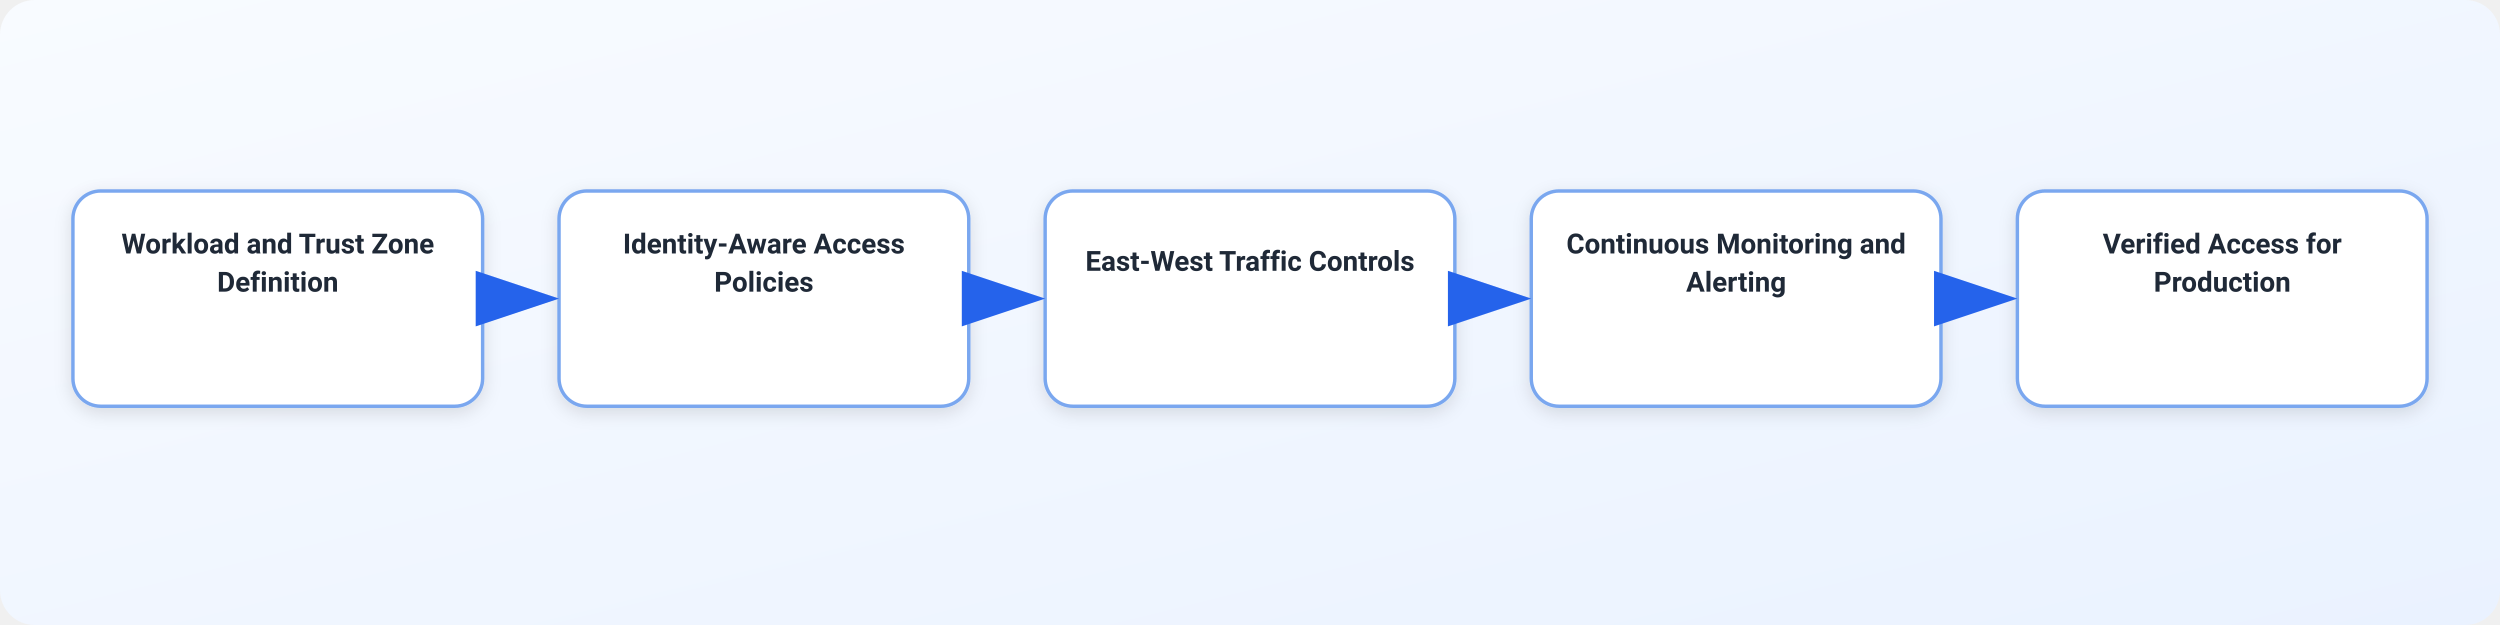
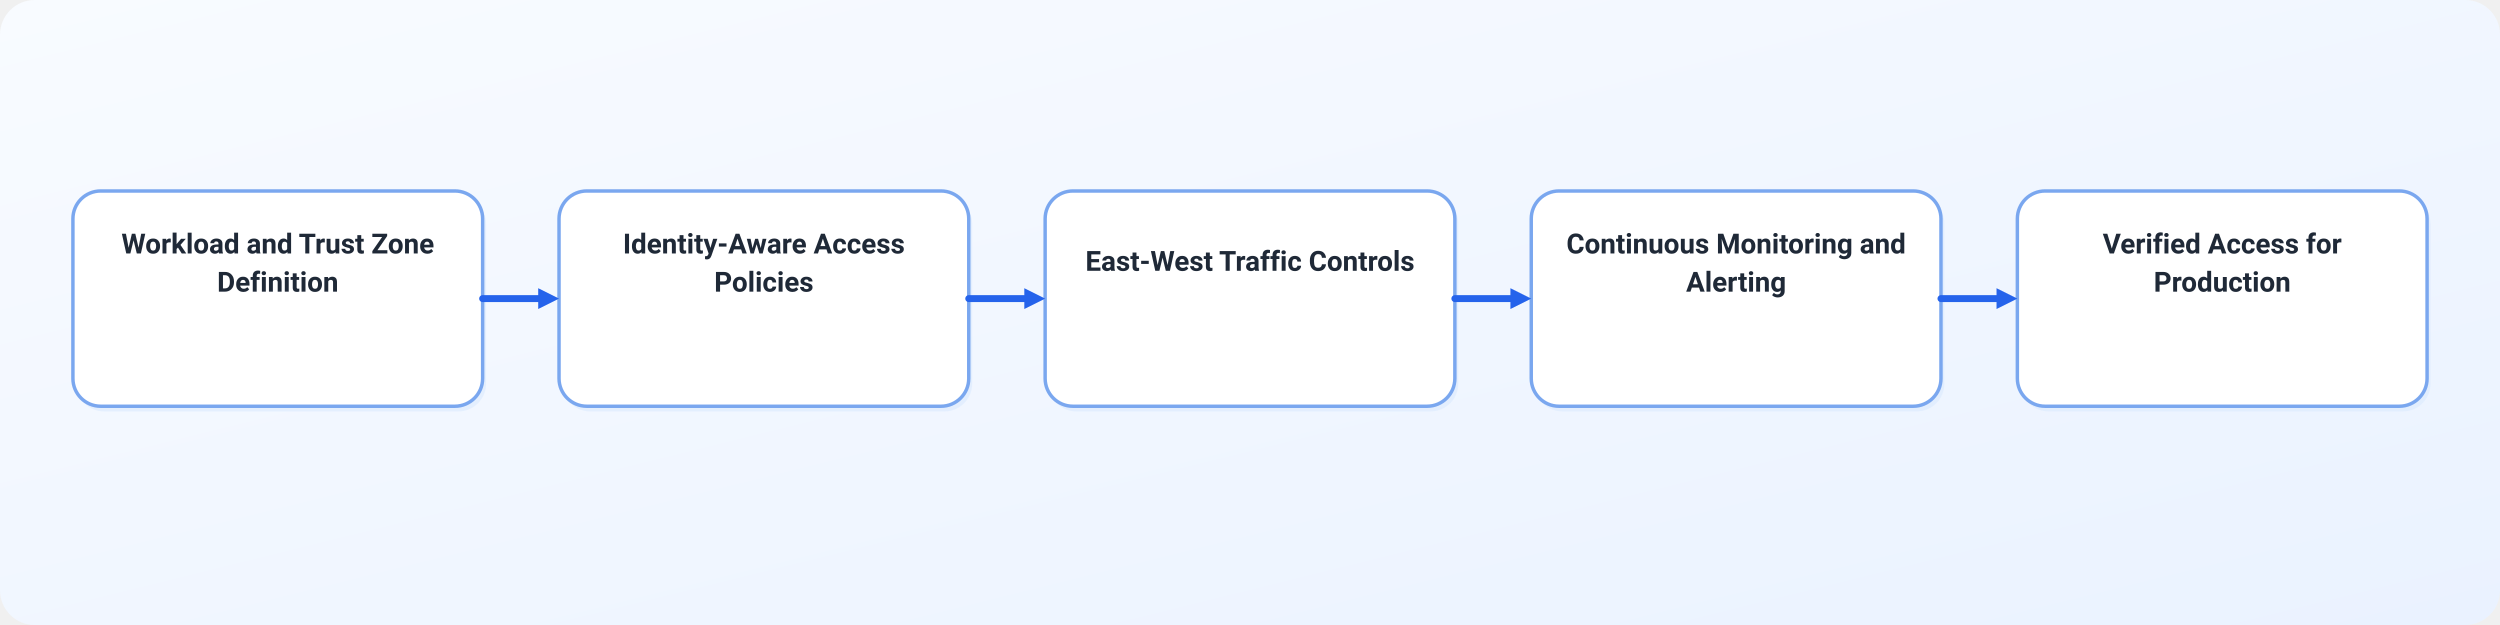
<svg xmlns="http://www.w3.org/2000/svg" viewBox="0 0 1440 360" role="img" aria-label="Flow diagram for insights-zero-trust-networking-aws">
  <defs>
    <linearGradient id="bg" x1="0" y1="0" x2="1" y2="1">
      <stop offset="0%" stop-color="#f8fbff" />
      <stop offset="100%" stop-color="#eaf2ff" />
    </linearGradient>
-     <filter id="shadow" x="-10%" y="-10%" width="120%" height="140%">
-       <feDropShadow dx="0" dy="3" stdDeviation="5" flood-opacity="0.12" />
-     </filter>
-     <marker id="arrow" markerWidth="12" markerHeight="8" refX="10" refY="4" orient="auto">
-       <path d="M0,0 L12,4 L0,8 z" fill="#2563eb" />
-     </marker>
  </defs>
  <rect width="1440" height="360" rx="20" fill="url(#bg)" />
-   <rect x="42" y="110" width="236" height="124" rx="16" fill="#ffffff" stroke="#7aa7ef" stroke-width="2" filter="url(#shadow)" />
+   <rect x="44" y="113" width="236" height="124" rx="16" fill="#dbeafe" opacity="0.6" />
+   <rect x="42" y="110" width="236" height="124" rx="16" fill="#ffffff" stroke="#7aa7ef" stroke-width="2" />
  <text x="160.0" y="146" text-anchor="middle" fill="#1f2937" font-size="16" font-family="ui-sans-serif, system-ui, -apple-system, Segoe UI, Roboto, Arial" font-weight="600">Workload and Trust Zone</text>
  <text x="160.0" y="168" text-anchor="middle" fill="#1f2937" font-size="16" font-family="ui-sans-serif, system-ui, -apple-system, Segoe UI, Roboto, Arial" font-weight="600">Definition</text>
-   <rect x="322" y="110" width="236" height="124" rx="16" fill="#ffffff" stroke="#7aa7ef" stroke-width="2" filter="url(#shadow)" />
+   <rect x="324" y="113" width="236" height="124" rx="16" fill="#dbeafe" opacity="0.6" />
+   <rect x="322" y="110" width="236" height="124" rx="16" fill="#ffffff" stroke="#7aa7ef" stroke-width="2" />
  <text x="440.0" y="146" text-anchor="middle" fill="#1f2937" font-size="16" font-family="ui-sans-serif, system-ui, -apple-system, Segoe UI, Roboto, Arial" font-weight="600">Identity-Aware Access</text>
  <text x="440.0" y="168" text-anchor="middle" fill="#1f2937" font-size="16" font-family="ui-sans-serif, system-ui, -apple-system, Segoe UI, Roboto, Arial" font-weight="600">Policies</text>
-   <rect x="602" y="110" width="236" height="124" rx="16" fill="#ffffff" stroke="#7aa7ef" stroke-width="2" filter="url(#shadow)" />
+   <rect x="604" y="113" width="236" height="124" rx="16" fill="#dbeafe" opacity="0.6" />
+   <rect x="602" y="110" width="236" height="124" rx="16" fill="#ffffff" stroke="#7aa7ef" stroke-width="2" />
  <text x="720.0" y="156" text-anchor="middle" fill="#1f2937" font-size="16" font-family="ui-sans-serif, system-ui, -apple-system, Segoe UI, Roboto, Arial" font-weight="600">East-West Traffic Controls</text>
-   <rect x="882" y="110" width="236" height="124" rx="16" fill="#ffffff" stroke="#7aa7ef" stroke-width="2" filter="url(#shadow)" />
+   <rect x="884" y="113" width="236" height="124" rx="16" fill="#dbeafe" opacity="0.6" />
+   <rect x="882" y="110" width="236" height="124" rx="16" fill="#ffffff" stroke="#7aa7ef" stroke-width="2" />
  <text x="1000.0" y="146" text-anchor="middle" fill="#1f2937" font-size="16" font-family="ui-sans-serif, system-ui, -apple-system, Segoe UI, Roboto, Arial" font-weight="600">Continuous Monitoring and</text>
  <text x="1000.0" y="168" text-anchor="middle" fill="#1f2937" font-size="16" font-family="ui-sans-serif, system-ui, -apple-system, Segoe UI, Roboto, Arial" font-weight="600">Alerting</text>
-   <rect x="1162" y="110" width="236" height="124" rx="16" fill="#ffffff" stroke="#7aa7ef" stroke-width="2" filter="url(#shadow)" />
+   <rect x="1164" y="113" width="236" height="124" rx="16" fill="#dbeafe" opacity="0.6" />
+   <rect x="1162" y="110" width="236" height="124" rx="16" fill="#ffffff" stroke="#7aa7ef" stroke-width="2" />
  <text x="1280.0" y="146" text-anchor="middle" fill="#1f2937" font-size="16" font-family="ui-sans-serif, system-ui, -apple-system, Segoe UI, Roboto, Arial" font-weight="600">Verified Access for</text>
  <text x="1280.0" y="168" text-anchor="middle" fill="#1f2937" font-size="16" font-family="ui-sans-serif, system-ui, -apple-system, Segoe UI, Roboto, Arial" font-weight="600">Production</text>
-   <line x1="278.0" y1="172.0" x2="314.0" y2="172.0" stroke="#2563eb" stroke-width="4" marker-end="url(#arrow)" />
-   <line x1="558.0" y1="172.0" x2="594.0" y2="172.0" stroke="#2563eb" stroke-width="4" marker-end="url(#arrow)" />
-   <line x1="838.0" y1="172.0" x2="874.0" y2="172.0" stroke="#2563eb" stroke-width="4" marker-end="url(#arrow)" />
-   <line x1="1118.0" y1="172.0" x2="1154.0" y2="172.0" stroke="#2563eb" stroke-width="4" marker-end="url(#arrow)" />
+   <line x1="278.0" y1="172.0" x2="310.0" y2="172.0" stroke="#2563eb" stroke-width="4" stroke-linecap="round" />
+   <polygon points="310.0,166.0 322.0,172.0 310.0,178.0" fill="#2563eb" />
+   <line x1="558.0" y1="172.0" x2="590.0" y2="172.0" stroke="#2563eb" stroke-width="4" stroke-linecap="round" />
+   <polygon points="590.0,166.0 602.0,172.0 590.0,178.0" fill="#2563eb" />
+   <line x1="838.0" y1="172.0" x2="870.0" y2="172.0" stroke="#2563eb" stroke-width="4" stroke-linecap="round" />
+   <polygon points="870.0,166.0 882.0,172.0 870.0,178.0" fill="#2563eb" />
+   <line x1="1118.0" y1="172.0" x2="1150.0" y2="172.0" stroke="#2563eb" stroke-width="4" stroke-linecap="round" />
+   <polygon points="1150.0,166.0 1162.0,172.0 1150.0,178.0" fill="#2563eb" />
</svg>
